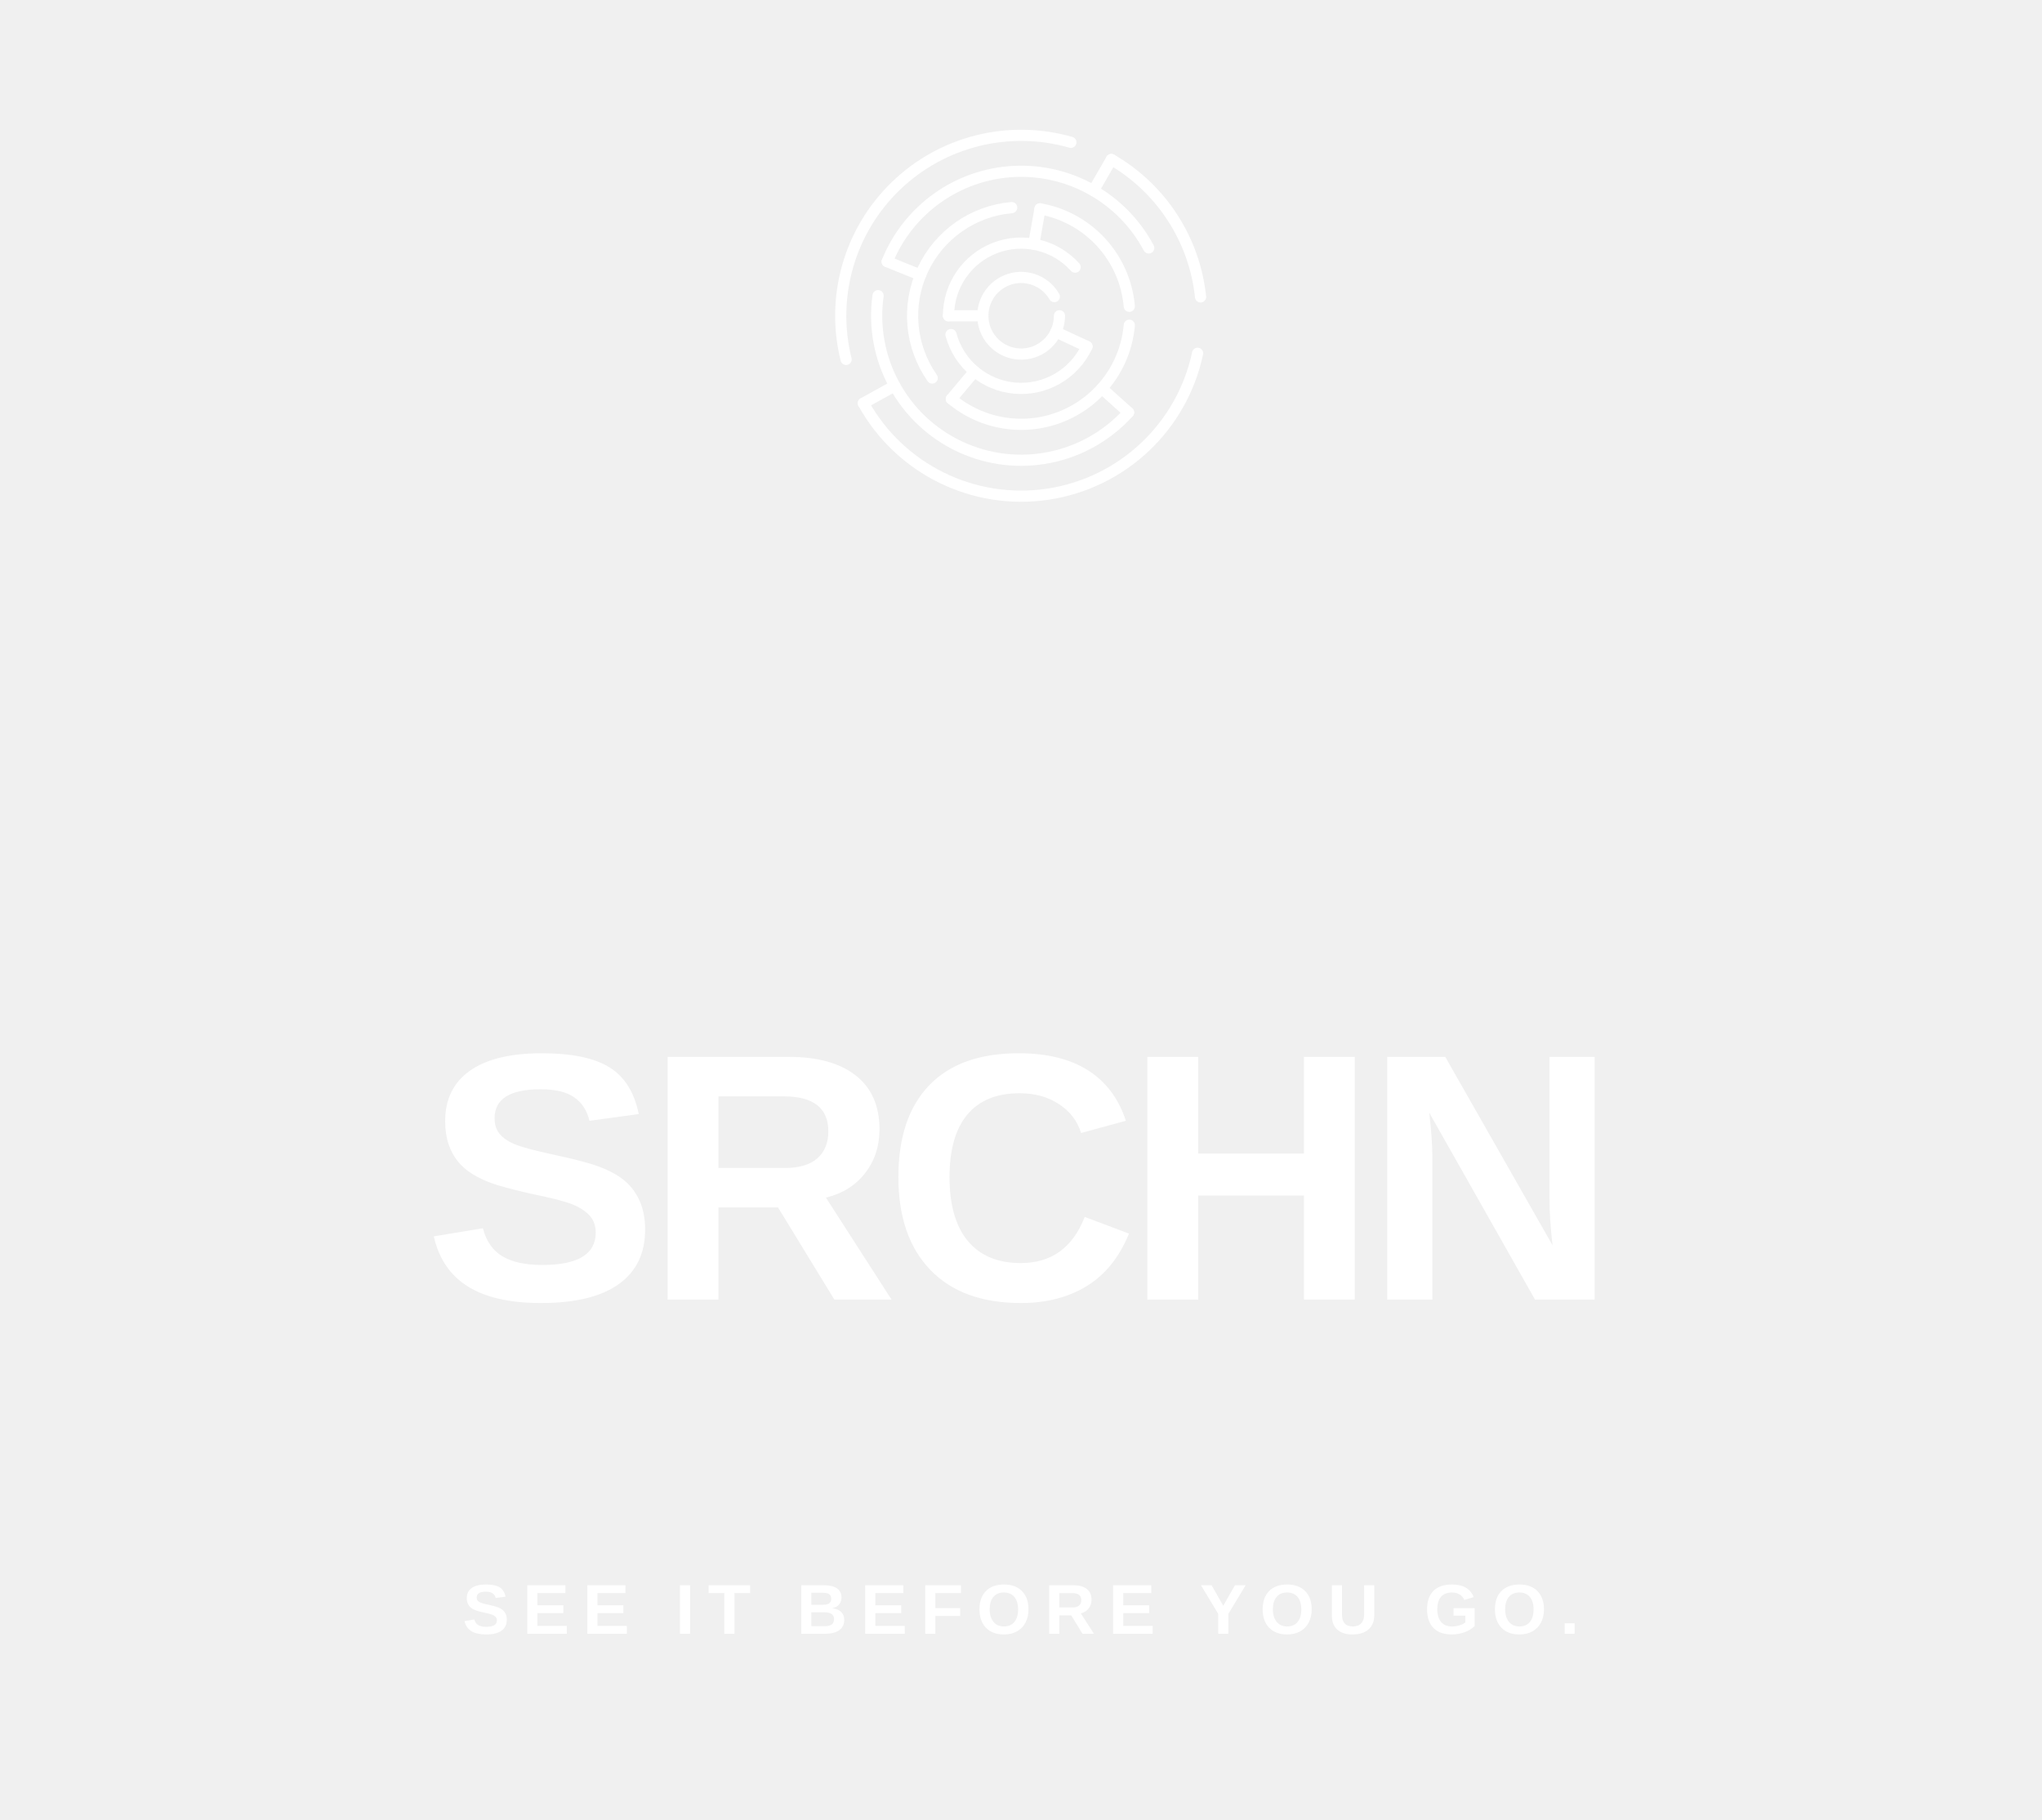
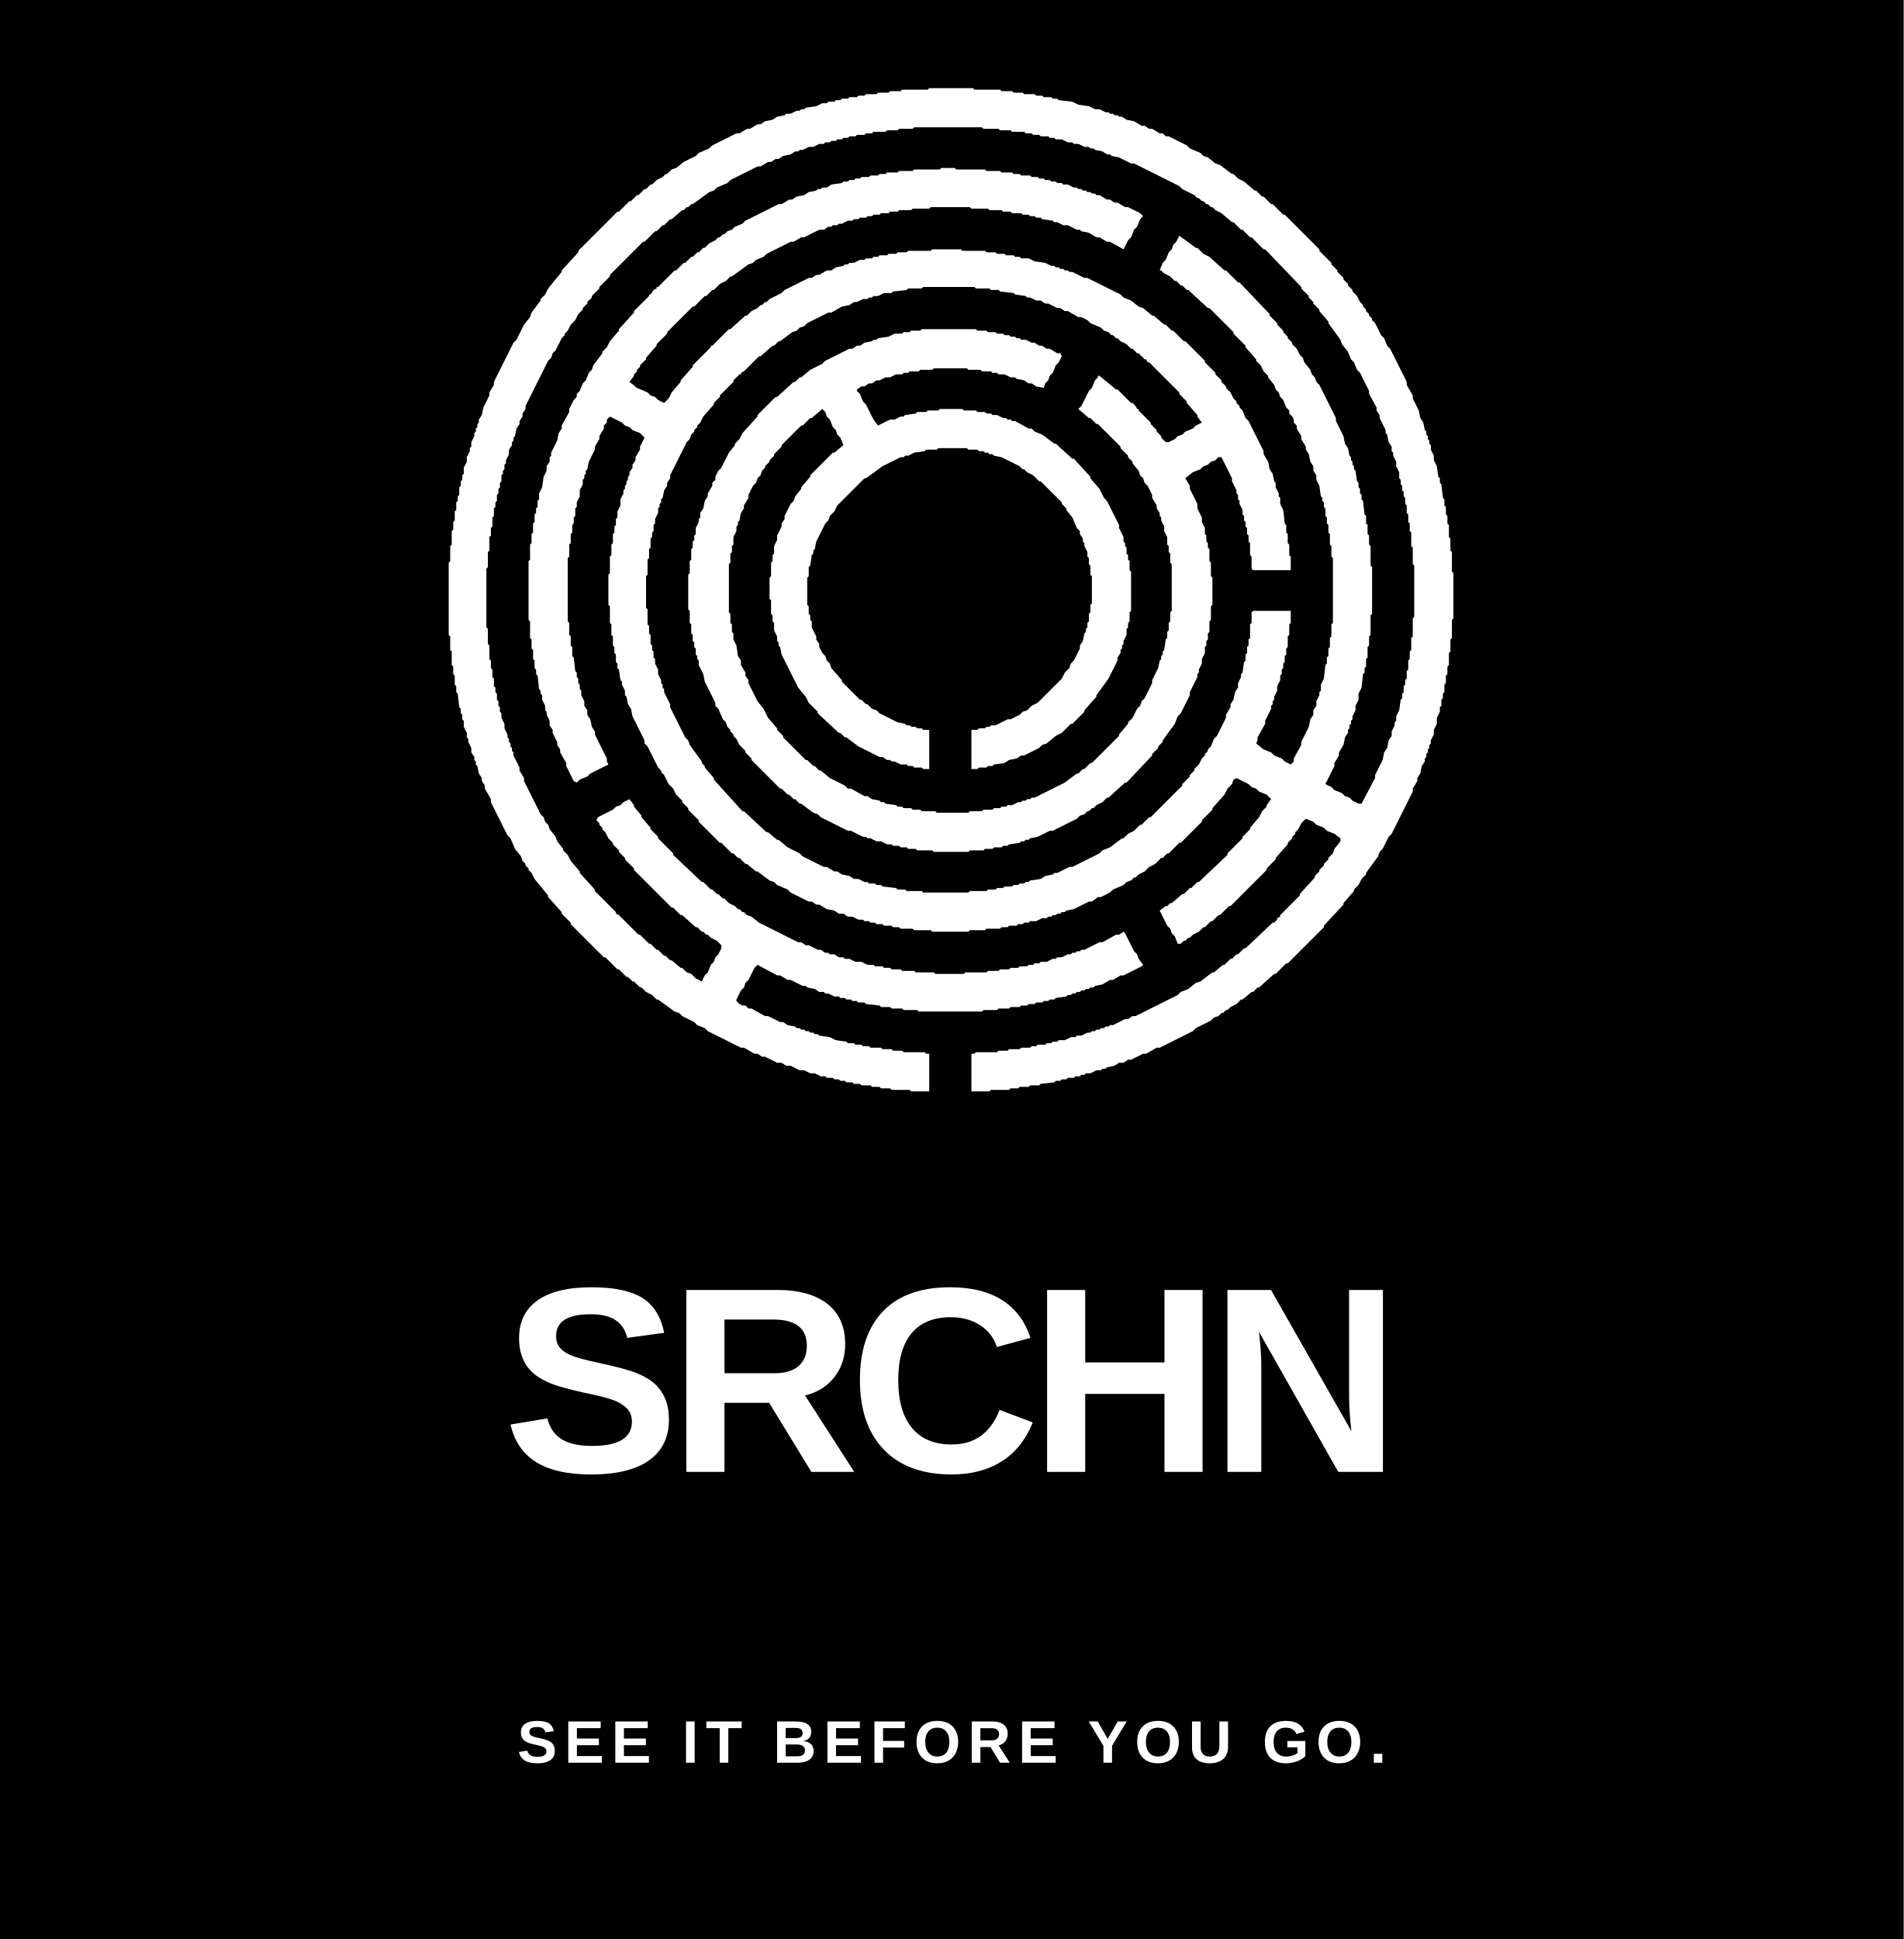
- <svg xmlns="http://www.w3.org/2000/svg" viewBox="0 0 1100 980" width="1100" height="980">
-   <g fill="none" stroke="#FFFFFF" stroke-width="15" stroke-linecap="round" stroke-linejoin="round" transform="translate(440 60) scale(.43)">
-     <g fill="none" stroke="#FFFFFF" stroke-width="14" stroke-linecap="round" stroke-linejoin="round">
-       <path d="M477.06,302.99 A226,226 0 0 1 58.34,365.57" />
-       <path d="M36.71,310.67 A226,226 0 0 1 318.29,38.75" />
-       <path d="M369.00,60.28 A226,226 0 0 1 480.76,232.38" />
-       <path d="M390.51,377.11 A181,181 0 0 1 76.76,230.81" />
-       <path d="M88.18,188.20 A181,181 0 0 1 415.81,171.03" />
-       <path d="M391.48,267.85 A136,136 0 0 1 168.58,360.18" />
-       <path d="M144.60,334.01 A136,136 0 0 1 244.15,120.52" />
-       <path d="M279.62,122.07 A136,136 0 0 1 391.48,244.15" />
-       <path d="M338.47,294.46 A91,91 0 0 1 168.10,279.55" />
-       <path d="M165.00,256.00 A91,91 0 0 1 323.63,195.11" />
-       <path d="M304.00,256.00 A48,48 0 1 1 297.57,232.00" />
-       <path d="M97.69,343.75 L58.34,365.57" />
-       <path d="M346.50,99.25 L369.00,60.28" />
-       <path d="M357.07,347.00 L390.51,377.11" />
-       <path d="M129.90,205.05 L88.18,188.20" />
-       <path d="M197.51,325.71 L168.58,360.18" />
-       <path d="M271.80,166.38 L279.62,122.07" />
-       <path d="M299.50,276.29 L338.47,294.46" />
-       <path d="M208.00,256.00 L165.00,256.00" />
+ <svg xmlns="http://www.w3.org/2000/svg" width="1080" height="1100" viewBox="0 0 1080 1100">
+   <rect width="100%" height="100%" fill="#000000" />
+   <g transform="translate(254.5727 50) scale(0.8545727)">
+     <g transform="translate(0 0) scale(1)" fill="#FFFFFF" fill-rule="evenodd">
+       <path d="M301,1 L300,2 L293,2 L292,3 L285,3 L284,4 L277,4 L276,5 L272,5 L271,6 L266,6 L265,7 L261,7 L260,8 L257,8 L256,9 L252,9 L251,10 L248,10 L244,12 L237,13 L236,14 L234,14 L233,15 L231,15 L227,17 L224,17 L223,18 L218,19 L215,21 L210,22 L207,24 L205,24 L200,27 L198,27 L193,30 L191,30 L175,38 L173,40 L166,43 L164,45 L156,49 L151,53 L148,54 L145,57 L144,57 L142,59 L138,61 L135,64 L134,64 L131,67 L130,67 L126,71 L125,71 L121,75 L120,75 L113,82 L112,82 L86,108 L86,109 L75,121 L75,122 L66,133 L64,137 L61,140 L61,141 L55,149 L54,152 L50,157 L45,167 L43,169 L30,195 L30,197 L27,202 L27,204 L23,212 L22,217 L20,220 L20,222 L19,223 L19,225 L18,226 L18,228 L17,229 L17,231 L15,235 L15,238 L14,239 L14,241 L12,245 L12,248 L10,252 L10,256 L9,257 L9,260 L8,261 L8,264 L7,265 L7,270 L6,271 L6,274 L5,275 L5,280 L4,281 L4,287 L3,288 L3,293 L2,294 L2,303 L1,304 L1,314 L0,315 L0,363 L1,364 L1,373 L2,374 L2,383 L3,384 L3,389 L4,390 L4,396 L5,397 L5,401 L6,402 L7,411 L8,412 L8,415 L9,416 L9,419 L10,420 L10,424 L12,428 L12,431 L13,432 L13,434 L15,438 L15,441 L17,444 L17,446 L18,447 L18,449 L19,450 L20,455 L22,458 L22,460 L24,463 L24,465 L28,472 L28,474 L39,496 L41,498 L44,505 L48,510 L49,513 L51,515 L51,516 L53,518 L53,519 L55,521 L57,525 L66,536 L66,537 L75,547 L75,548 L81,554 L81,555 L103,577 L104,577 L112,585 L113,585 L118,590 L119,590 L122,593 L123,593 L127,597 L128,597 L131,600 L135,602 L138,605 L139,605 L150,613 L153,614 L155,616 L163,620 L165,622 L170,624 L172,626 L194,637 L196,637 L203,641 L205,641 L208,643 L210,643 L218,647 L221,647 L224,649 L227,649 L233,652 L236,652 L240,654 L243,654 L247,656 L250,656 L251,657 L255,657 L256,658 L259,658 L260,659 L263,659 L264,660 L268,660 L269,661 L273,661 L274,662 L280,662 L281,663 L286,663 L287,664 L293,664 L294,665 L306,665 L307,666 L319,666 L319,641 L317,641 L316,640 L302,640 L301,639 L295,639 L294,638 L288,638 L287,637 L280,637 L279,636 L275,636 L274,635 L270,635 L269,634 L265,634 L264,633 L257,632 L253,630 L246,629 L245,628 L243,628 L242,627 L240,627 L239,626 L237,626 L236,625 L234,625 L233,624 L231,624 L230,623 L225,622 L222,620 L220,620 L212,616 L210,616 L201,611 L199,611 L197,609 L195,609 L193,608 L191,606 L191,605 L194,599 L196,597 L197,594 L199,592 L203,584 L205,582 L218,589 L220,589 L225,592 L227,592 L235,596 L237,596 L238,597 L243,598 L246,600 L249,600 L250,601 L252,601 L256,603 L259,603 L260,604 L263,604 L264,605 L267,605 L268,606 L271,606 L272,607 L276,607 L277,608 L286,609 L287,610 L293,610 L294,611 L301,611 L302,612 L311,612 L312,613 L354,613 L355,612 L364,612 L365,611 L372,611 L373,610 L379,610 L380,609 L384,609 L385,608 L389,608 L390,607 L394,607 L395,606 L398,606 L399,605 L402,605 L403,604 L410,603 L411,602 L413,602 L414,601 L416,601 L417,600 L419,600 L420,599 L422,599 L423,598 L425,598 L426,597 L428,597 L429,596 L434,595 L439,592 L441,592 L446,589 L448,589 L460,583 L461,582 L458,578 L457,575 L455,573 L449,561 L448,560 L445,562 L443,562 L434,567 L432,567 L422,572 L420,572 L419,573 L417,573 L416,574 L414,574 L413,575 L411,575 L407,577 L404,577 L403,578 L401,578 L397,580 L393,580 L392,581 L389,581 L388,582 L385,582 L384,583 L379,583 L378,584 L373,584 L372,585 L366,585 L365,586 L358,586 L357,587 L343,587 L342,588 L323,588 L322,587 L310,587 L309,586 L301,586 L300,585 L294,585 L293,584 L289,584 L288,583 L283,583 L282,582 L278,582 L274,580 L270,580 L266,578 L263,578 L262,577 L259,577 L256,575 L253,575 L252,574 L250,574 L247,572 L245,572 L239,569 L237,569 L234,567 L232,567 L206,554 L201,550 L198,549 L196,547 L195,547 L193,545 L192,545 L190,543 L186,541 L183,538 L182,538 L179,535 L178,535 L175,532 L174,532 L169,527 L168,527 L149,509 L149,508 L139,498 L139,497 L134,492 L134,491 L128,484 L128,483 L123,477 L123,476 L120,472 L116,474 L114,476 L111,477 L109,479 L99,484 L98,486 L100,488 L100,489 L102,491 L102,492 L104,494 L106,498 L109,501 L109,502 L113,506 L113,507 L117,511 L117,512 L123,518 L123,519 L148,544 L149,544 L154,549 L155,549 L164,557 L165,557 L168,560 L169,560 L171,562 L172,562 L174,564 L178,566 L181,569 L181,571 L179,575 L177,577 L176,580 L174,582 L172,587 L170,589 L168,593 L164,591 L161,588 L158,587 L155,584 L154,584 L148,579 L147,579 L144,576 L143,576 L139,572 L138,572 L134,568 L133,568 L127,562 L126,562 L113,549 L111,548 L111,547 L97,533 L97,532 L87,521 L87,520 L81,513 L79,509 L76,506 L76,505 L72,500 L71,497 L67,492 L66,489 L64,487 L63,484 L61,482 L50,460 L50,458 L47,453 L47,451 L43,443 L43,441 L42,440 L42,438 L41,437 L41,435 L40,434 L40,432 L39,431 L39,429 L37,425 L37,422 L35,418 L35,415 L34,414 L34,411 L33,410 L33,407 L32,406 L32,402 L31,401 L31,398 L30,397 L30,392 L29,391 L29,386 L28,385 L28,380 L27,379 L27,370 L26,369 L26,359 L25,358 L25,319 L26,318 L26,308 L27,307 L27,298 L28,297 L28,292 L29,291 L29,285 L30,284 L30,279 L31,278 L31,275 L32,274 L32,270 L33,269 L33,266 L34,265 L34,262 L35,261 L35,257 L36,256 L36,254 L37,253 L37,250 L38,249 L38,247 L40,243 L40,240 L42,237 L42,235 L43,234 L43,232 L44,231 L45,226 L47,223 L47,221 L49,218 L49,216 L51,213 L51,211 L66,181 L68,179 L69,176 L71,174 L75,166 L77,164 L77,163 L79,161 L81,157 L84,154 L86,150 L89,147 L89,146 L92,143 L92,142 L95,139 L95,138 L100,133 L100,132 L107,125 L107,124 L129,102 L130,102 L137,95 L138,95 L142,91 L143,91 L147,87 L148,87 L155,81 L156,81 L158,79 L159,79 L161,77 L162,77 L173,69 L176,68 L178,66 L185,63 L187,61 L205,52 L207,52 L212,49 L214,49 L217,47 L219,47 L222,45 L227,44 L230,42 L232,42 L233,41 L235,41 L239,39 L242,39 L246,37 L249,37 L250,36 L253,36 L254,35 L257,35 L258,34 L261,34 L262,33 L265,33 L266,32 L270,32 L271,31 L276,31 L277,30 L281,30 L282,29 L290,29 L291,28 L298,28 L299,27 L308,27 L309,26 L354,26 L355,27 L365,27 L366,28 L373,28 L374,29 L382,29 L383,30 L387,30 L388,31 L392,31 L393,32 L398,32 L399,33 L402,33 L403,34 L407,34 L411,36 L414,36 L415,37 L418,37 L422,39 L425,39 L426,40 L428,40 L429,41 L434,42 L437,44 L439,44 L440,45 L445,46 L453,50 L455,50 L485,65 L487,67 L495,71 L497,73 L498,73 L500,75 L501,75 L503,77 L504,77 L506,79 L507,79 L509,81 L513,83 L520,89 L521,89 L526,94 L527,94 L532,99 L533,99 L541,107 L542,107 L566,132 L566,133 L571,138 L571,139 L574,142 L574,143 L578,147 L578,148 L584,155 L584,156 L592,167 L593,170 L597,175 L599,180 L601,182 L603,187 L605,189 L611,201 L611,203 L616,212 L616,214 L618,217 L618,219 L622,227 L622,229 L623,230 L624,235 L626,238 L626,241 L627,242 L627,244 L629,248 L629,251 L631,255 L631,259 L632,260 L632,263 L633,264 L633,267 L634,268 L634,271 L635,272 L635,276 L636,277 L636,282 L637,283 L637,288 L638,289 L638,294 L639,295 L639,304 L640,305 L640,316 L641,317 L641,351 L640,352 L640,364 L639,365 L639,373 L638,374 L638,379 L637,380 L637,386 L636,387 L636,392 L635,393 L635,396 L634,397 L634,401 L633,402 L633,405 L632,406 L631,413 L629,417 L629,420 L628,421 L628,423 L626,427 L626,430 L624,433 L623,438 L621,441 L620,446 L615,456 L615,458 L606,475 L604,475 L600,473 L598,471 L595,470 L593,468 L588,466 L586,464 L582,462 L588,450 L588,448 L591,443 L591,441 L594,436 L595,431 L597,428 L597,426 L598,425 L598,423 L599,422 L599,420 L600,419 L600,417 L602,413 L602,410 L604,406 L604,402 L606,398 L607,389 L608,388 L608,385 L609,384 L609,379 L610,378 L610,371 L611,370 L611,364 L612,363 L612,350 L613,349 L613,318 L612,317 L612,304 L611,303 L611,297 L610,296 L610,290 L609,289 L609,284 L608,283 L607,274 L606,273 L606,270 L605,269 L605,266 L604,265 L604,262 L603,261 L602,254 L601,253 L601,251 L600,250 L600,248 L599,247 L599,245 L598,244 L597,239 L595,236 L594,231 L589,221 L589,219 L578,197 L576,195 L575,192 L573,190 L572,187 L568,182 L567,179 L565,177 L563,173 L560,170 L560,169 L557,166 L557,165 L554,162 L554,161 L550,157 L550,156 L545,151 L545,150 L525,129 L524,129 L516,121 L515,121 L505,112 L501,110 L497,106 L496,106 L485,98 L483,102 L481,104 L480,107 L478,109 L476,114 L474,116 L472,121 L473,121 L475,123 L479,125 L482,128 L483,128 L486,131 L487,131 L490,134 L491,134 L504,146 L505,146 L521,162 L521,163 L529,171 L529,172 L536,180 L536,181 L539,184 L541,188 L544,191 L544,192 L548,197 L549,200 L551,202 L552,205 L554,207 L556,212 L558,214 L558,216 L560,218 L561,220 L561,222 L563,224 L563,226 L566,231 L566,233 L569,238 L569,240 L571,243 L572,248 L574,251 L574,254 L576,257 L576,260 L578,264 L579,271 L580,272 L580,274 L581,275 L581,278 L582,279 L582,284 L583,285 L583,289 L584,290 L584,295 L585,296 L585,303 L586,304 L586,311 L587,312 L587,355 L586,356 L586,364 L585,365 L585,371 L584,372 L584,377 L583,378 L583,382 L582,383 L581,392 L579,396 L579,400 L578,401 L578,403 L576,407 L576,410 L574,413 L574,416 L572,419 L571,424 L566,434 L566,436 L561,445 L561,447 L559,449 L555,447 L553,445 L548,443 L546,441 L541,439 L536,435 L537,433 L537,431 L542,422 L542,420 L546,412 L546,410 L547,409 L547,407 L548,406 L548,404 L550,400 L550,397 L552,393 L552,390 L553,389 L553,386 L554,385 L554,382 L555,381 L555,377 L556,376 L556,372 L557,371 L557,364 L558,363 L558,356 L559,355 L559,347 L534,347 L533,348 L533,355 L532,356 L532,365 L531,366 L531,370 L530,371 L530,375 L529,376 L529,380 L528,381 L527,388 L526,389 L526,391 L524,395 L524,398 L522,401 L521,406 L519,409 L519,411 L516,416 L516,418 L510,430 L508,432 L506,437 L504,439 L504,440 L502,442 L502,443 L500,445 L498,449 L495,452 L495,453 L492,456 L492,457 L487,462 L487,463 L466,484 L465,484 L460,489 L459,489 L455,493 L451,495 L448,498 L447,498 L439,504 L434,506 L432,508 L414,517 L412,517 L404,521 L402,521 L401,522 L396,523 L393,525 L386,526 L385,527 L383,527 L382,528 L379,528 L378,529 L375,529 L374,530 L369,530 L368,531 L364,531 L363,532 L358,532 L357,533 L346,533 L345,534 L315,534 L314,533 L304,533 L303,532 L298,532 L297,531 L288,530 L287,529 L284,529 L283,528 L279,528 L278,527 L276,527 L272,525 L269,525 L266,523 L261,522 L258,520 L256,520 L251,517 L249,517 L235,510 L233,508 L225,504 L219,499 L218,499 L212,494 L211,494 L196,480 L195,480 L176,459 L176,458 L170,451 L170,450 L168,448 L168,447 L160,436 L159,433 L157,431 L147,411 L147,409 L143,401 L143,399 L142,398 L142,396 L141,395 L141,393 L139,389 L139,386 L137,382 L137,379 L136,378 L136,374 L135,373 L135,370 L134,369 L134,363 L133,362 L133,357 L132,356 L132,346 L131,345 L131,324 L132,323 L132,313 L133,312 L133,306 L134,305 L134,299 L135,298 L135,295 L136,294 L136,290 L137,289 L137,286 L139,282 L139,279 L140,278 L140,276 L141,275 L141,273 L142,272 L143,267 L145,264 L145,262 L147,259 L147,257 L158,235 L160,233 L161,230 L163,228 L163,227 L165,225 L165,224 L167,222 L169,218 L176,210 L176,209 L180,205 L180,204 L189,195 L189,194 L193,190 L194,190 L194,189 L196,188 L206,178 L207,178 L215,171 L216,171 L219,168 L220,168 L228,162 L231,161 L233,159 L236,158 L238,156 L252,149 L254,149 L261,145 L266,144 L269,142 L271,142 L275,140 L278,140 L279,139 L281,139 L282,138 L285,138 L289,136 L294,136 L295,135 L304,134 L305,133 L314,133 L315,132 L349,132 L350,133 L359,133 L360,134 L365,134 L366,135 L375,136 L376,137 L383,138 L384,139 L386,139 L390,141 L393,141 L396,143 L398,143 L404,146 L406,146 L409,148 L411,148 L418,152 L420,152 L424,154 L426,156 L433,159 L435,161 L438,162 L440,164 L441,164 L443,166 L444,166 L446,168 L450,170 L453,173 L454,173 L457,176 L458,176 L462,180 L463,180 L464,182 L465,182 L485,202 L485,203 L490,208 L490,209 L497,217 L497,218 L500,222 L496,224 L494,226 L489,228 L487,230 L484,231 L482,233 L478,235 L476,235 L473,232 L473,231 L470,228 L470,227 L466,223 L466,222 L458,214 L458,213 L457,213 L456,211 L454,209 L453,209 L444,200 L443,200 L432,191 L431,191 L431,192 L429,194 L427,199 L425,201 L420,211 L418,213 L425,219 L426,219 L430,223 L431,223 L446,238 L446,239 L451,244 L451,245 L454,248 L454,249 L458,254 L459,257 L461,259 L462,262 L464,264 L467,270 L467,272 L470,277 L470,279 L472,282 L472,284 L473,285 L473,287 L475,291 L475,294 L477,298 L477,303 L478,304 L478,308 L479,309 L479,315 L480,316 L480,347 L479,348 L479,354 L478,355 L478,360 L477,361 L477,365 L476,366 L475,373 L474,374 L474,376 L473,377 L473,379 L472,380 L471,385 L467,393 L467,395 L462,405 L460,407 L459,410 L457,412 L454,418 L451,421 L451,422 L445,429 L445,430 L427,448 L426,448 L422,452 L421,452 L418,455 L417,455 L409,461 L389,471 L387,471 L386,472 L384,472 L383,473 L381,473 L380,474 L378,474 L374,476 L371,476 L370,477 L367,477 L366,478 L362,478 L361,479 L355,479 L354,480 L346,480 L345,481 L324,481 L323,480 L314,480 L313,479 L308,479 L307,478 L302,478 L301,477 L298,477 L297,476 L290,475 L289,474 L287,474 L286,473 L281,472 L278,470 L276,470 L267,465 L265,465 L263,463 L253,458 L247,453 L246,453 L243,450 L242,450 L238,446 L237,446 L222,431 L222,430 L218,426 L218,425 L212,418 L209,412 L205,407 L199,395 L199,393 L197,390 L197,388 L194,383 L194,380 L192,377 L191,370 L189,366 L189,362 L188,361 L188,356 L187,355 L187,349 L186,348 L186,316 L187,315 L187,309 L188,308 L188,304 L189,303 L189,298 L191,294 L191,291 L192,290 L192,288 L193,287 L194,282 L196,279 L196,277 L199,272 L199,270 L202,264 L204,262 L205,259 L207,257 L208,254 L210,252 L210,251 L213,248 L213,247 L216,244 L216,243 L221,238 L221,237 L234,224 L235,224 L240,219 L241,219 L248,213 L250,215 L251,218 L253,220 L255,225 L257,227 L258,230 L260,232 L262,237 L256,242 L255,242 L240,257 L240,258 L234,265 L234,266 L230,271 L229,274 L227,276 L223,284 L223,286 L221,289 L221,291 L218,297 L218,300 L216,304 L216,309 L215,310 L215,314 L214,315 L214,324 L213,325 L213,339 L214,340 L214,349 L215,350 L215,354 L216,355 L216,360 L218,364 L218,367 L219,368 L219,370 L220,371 L221,376 L232,398 L237,404 L239,408 L245,414 L245,415 L259,428 L260,428 L263,431 L264,431 L272,437 L286,444 L288,444 L291,446 L293,446 L294,447 L296,447 L300,449 L304,449 L305,450 L308,450 L309,451 L314,451 L315,452 L319,452 L319,426 L315,426 L314,425 L311,425 L310,424 L307,424 L306,423 L304,423 L303,422 L298,421 L286,415 L284,413 L281,412 L278,409 L277,409 L274,406 L273,406 L261,394 L261,393 L254,385 L253,382 L251,380 L250,377 L248,375 L246,371 L246,369 L244,366 L244,364 L241,358 L241,354 L240,353 L240,350 L239,349 L239,344 L238,343 L238,325 L239,324 L239,318 L240,317 L241,310 L242,309 L242,307 L243,306 L244,301 L250,289 L252,287 L253,284 L256,281 L258,277 L276,259 L277,259 L288,251 L300,245 L302,245 L303,244 L305,244 L309,242 L316,241 L317,240 L324,240 L325,239 L344,239 L345,240 L351,240 L352,241 L355,241 L356,242 L358,242 L359,243 L361,243 L362,244 L367,245 L379,251 L381,253 L382,253 L384,255 L388,257 L392,261 L393,261 L407,275 L407,276 L410,279 L410,280 L414,285 L417,292 L419,294 L419,296 L421,299 L421,301 L422,302 L422,304 L424,308 L424,311 L425,312 L425,316 L426,317 L426,323 L427,324 L427,342 L426,343 L426,348 L425,349 L425,354 L424,355 L424,358 L423,359 L423,361 L422,362 L421,367 L419,370 L419,372 L415,380 L413,382 L412,385 L409,388 L407,392 L391,408 L387,410 L384,413 L381,414 L379,416 L373,419 L371,419 L363,423 L360,423 L359,424 L357,424 L356,425 L352,425 L351,426 L347,426 L347,452 L351,452 L352,451 L357,451 L358,450 L361,450 L362,449 L369,448 L372,446 L377,445 L380,443 L382,443 L392,438 L394,436 L397,435 L403,430 L407,428 L413,422 L414,422 L422,414 L422,413 L430,404 L430,403 L438,392 L444,380 L444,378 L446,375 L446,373 L447,372 L447,370 L448,369 L448,367 L450,363 L450,359 L451,358 L451,355 L452,354 L452,348 L453,347 L453,321 L452,320 L452,314 L451,313 L451,310 L450,309 L450,305 L449,304 L449,302 L448,301 L448,298 L445,292 L445,290 L437,274 L435,272 L432,266 L426,259 L426,258 L415,246 L414,246 L403,236 L402,236 L394,230 L389,228 L387,226 L385,226 L376,221 L374,221 L373,220 L371,220 L370,219 L368,219 L364,217 L361,217 L360,216 L357,216 L356,215 L351,215 L350,214 L342,214 L341,213 L326,213 L325,214 L318,214 L317,215 L311,215 L310,216 L303,217 L302,218 L300,218 L296,220 L293,220 L285,224 L282,220 L277,210 L275,208 L273,203 L271,201 L271,200 L274,198 L276,198 L279,196 L281,196 L284,194 L286,194 L290,192 L293,192 L297,190 L301,190 L302,189 L305,189 L306,188 L312,188 L313,187 L321,187 L322,186 L344,186 L345,187 L353,187 L354,188 L360,188 L361,189 L364,189 L365,190 L369,190 L373,192 L376,192 L377,193 L382,194 L385,196 L387,196 L390,198 L395,199 L396,196 L398,194 L399,191 L401,189 L403,184 L405,182 L407,178 L406,176 L404,176 L399,173 L397,173 L394,171 L392,171 L389,169 L387,169 L383,167 L380,167 L379,166 L377,166 L376,165 L373,165 L372,164 L369,164 L368,163 L364,163 L363,162 L358,162 L357,161 L351,161 L350,160 L314,160 L313,161 L307,161 L306,162 L302,162 L301,163 L296,163 L292,165 L285,166 L284,167 L282,167 L281,168 L276,169 L273,171 L271,171 L268,173 L266,173 L250,181 L248,183 L240,187 L234,192 L233,192 L230,195 L229,195 L218,205 L217,205 L205,217 L205,218 L195,229 L193,233 L190,236 L190,237 L186,242 L181,252 L179,254 L177,258 L177,260 L175,262 L175,264 L172,269 L172,271 L170,274 L169,279 L167,282 L167,285 L166,286 L166,288 L164,292 L164,296 L163,297 L163,300 L162,301 L162,305 L161,306 L161,313 L160,314 L160,322 L159,323 L159,346 L160,347 L160,355 L161,356 L161,362 L162,363 L162,367 L163,368 L163,371 L164,372 L164,376 L165,377 L165,379 L166,380 L166,383 L169,389 L170,394 L177,408 L177,410 L179,412 L182,419 L184,421 L185,424 L187,426 L187,427 L189,429 L189,430 L191,432 L193,436 L197,440 L197,441 L201,445 L201,446 L220,465 L221,465 L225,469 L226,469 L229,472 L230,472 L233,475 L234,475 L242,481 L245,482 L247,484 L265,493 L267,493 L275,497 L277,497 L278,498 L280,498 L284,500 L287,500 L291,502 L294,502 L295,503 L299,503 L300,504 L304,504 L305,505 L310,505 L311,506 L321,506 L322,507 L345,507 L346,506 L355,506 L356,505 L361,505 L362,504 L367,504 L368,503 L371,503 L372,502 L379,501 L380,500 L382,500 L383,499 L385,499 L386,498 L391,497 L399,493 L401,493 L417,485 L419,483 L422,482 L424,480 L425,480 L427,478 L428,478 L430,476 L434,474 L437,471 L438,471 L449,461 L450,461 L467,443 L467,442 L471,438 L471,437 L474,434 L474,433 L482,422 L484,417 L486,415 L492,403 L492,401 L497,391 L497,389 L498,388 L498,386 L500,382 L500,379 L502,375 L502,371 L503,370 L503,367 L504,366 L504,362 L505,361 L505,354 L506,353 L506,344 L507,343 L507,325 L506,324 L506,315 L505,314 L505,306 L504,305 L504,302 L503,301 L503,297 L502,296 L502,292 L500,288 L500,285 L497,279 L497,276 L492,266 L492,264 L489,259 L494,255 L499,253 L501,251 L504,250 L506,248 L509,247 L511,245 L513,245 L520,259 L520,261 L523,267 L523,269 L524,270 L524,273 L525,274 L525,276 L527,280 L527,283 L528,284 L528,287 L529,288 L529,291 L530,292 L530,296 L531,297 L531,301 L532,302 L532,310 L533,311 L533,319 L534,320 L559,320 L559,311 L558,310 L558,303 L557,302 L557,296 L556,295 L556,290 L555,289 L554,280 L552,276 L552,272 L551,271 L551,269 L549,265 L549,262 L548,261 L547,256 L545,253 L544,248 L541,243 L541,241 L531,221 L529,219 L527,214 L525,212 L525,211 L523,209 L523,208 L521,206 L519,202 L516,199 L516,198 L513,195 L513,194 L509,190 L509,189 L502,182 L502,181 L489,168 L488,168 L481,161 L480,161 L476,157 L475,157 L468,151 L467,151 L461,146 L458,145 L453,141 L448,139 L446,137 L424,126 L422,126 L414,122 L412,122 L411,121 L409,121 L408,120 L406,120 L405,119 L403,119 L402,118 L400,118 L396,116 L389,115 L385,113 L380,113 L379,112 L376,112 L375,111 L370,111 L369,110 L364,110 L363,109 L357,109 L356,108 L341,108 L340,107 L321,107 L320,108 L305,108 L304,109 L298,109 L297,110 L292,110 L291,111 L286,111 L285,112 L282,112 L281,113 L277,113 L276,114 L273,114 L269,116 L266,116 L265,117 L263,117 L262,118 L257,119 L254,121 L251,121 L246,124 L244,124 L241,126 L239,126 L223,134 L221,136 L213,140 L211,142 L210,142 L208,144 L207,144 L205,146 L201,148 L198,151 L197,151 L187,160 L186,160 L175,171 L174,171 L174,172 L162,184 L162,185 L154,194 L154,195 L148,202 L146,206 L143,209 L139,207 L137,205 L134,204 L132,202 L125,199 L120,195 L123,191 L123,190 L125,188 L125,187 L127,185 L127,184 L131,180 L131,179 L138,171 L138,170 L145,163 L145,162 L162,145 L163,145 L170,138 L171,138 L175,134 L176,134 L180,130 L184,128 L187,125 L188,125 L199,117 L202,116 L204,114 L209,112 L211,110 L227,102 L229,102 L234,99 L236,99 L246,94 L249,94 L252,92 L254,92 L255,91 L258,91 L259,90 L261,90 L265,88 L268,88 L269,87 L272,87 L273,86 L277,86 L278,85 L281,85 L282,84 L286,84 L287,83 L292,83 L293,82 L298,82 L299,81 L307,81 L308,80 L319,80 L320,79 L346,79 L347,80 L358,80 L359,81 L367,81 L368,82 L373,82 L374,83 L380,83 L381,84 L385,84 L386,85 L389,85 L390,86 L393,86 L394,87 L401,88 L402,89 L404,89 L408,91 L411,91 L417,94 L419,94 L420,95 L425,96 L430,99 L432,99 L437,102 L439,102 L448,107 L451,101 L453,99 L455,94 L457,92 L459,87 L461,85 L459,83 L451,79 L449,79 L444,76 L442,76 L439,74 L437,74 L432,71 L430,71 L429,70 L427,70 L426,69 L424,69 L423,68 L421,68 L420,67 L418,67 L417,66 L415,66 L411,64 L408,64 L407,63 L404,63 L403,62 L400,62 L399,61 L396,61 L395,60 L392,60 L391,59 L387,59 L386,58 L380,58 L379,57 L375,57 L374,56 L367,56 L366,55 L357,55 L356,54 L337,54 L336,53 L327,53 L326,54 L309,54 L308,55 L299,55 L298,56 L291,56 L290,57 L286,57 L285,58 L280,58 L279,59 L274,59 L273,60 L270,60 L269,61 L266,61 L265,62 L262,62 L261,63 L254,64 L251,66 L248,66 L247,67 L245,67 L244,68 L239,69 L236,71 L231,72 L228,74 L226,74 L221,77 L219,77 L197,88 L195,90 L190,92 L188,94 L185,95 L183,97 L182,97 L180,99 L179,99 L177,101 L173,103 L170,106 L169,106 L166,109 L165,109 L162,112 L161,112 L157,116 L156,116 L151,121 L150,121 L139,132 L138,132 L138,133 L136,134 L134,137 L133,137 L133,138 L123,148 L123,149 L113,160 L113,161 L107,168 L105,172 L102,175 L102,176 L96,184 L95,187 L93,189 L91,194 L89,196 L87,201 L85,203 L85,205 L83,207 L80,213 L80,215 L75,224 L75,226 L73,229 L72,234 L68,242 L68,244 L67,245 L67,248 L65,251 L65,254 L63,258 L62,265 L60,269 L60,273 L59,274 L59,278 L58,279 L58,282 L57,283 L57,288 L56,289 L56,295 L55,296 L55,302 L54,303 L54,313 L53,314 L53,353 L54,354 L54,365 L55,366 L55,372 L56,373 L56,379 L57,380 L57,385 L58,386 L58,389 L59,390 L60,399 L61,400 L61,402 L62,403 L62,406 L64,410 L64,413 L65,414 L65,416 L67,420 L67,423 L69,426 L69,428 L72,434 L72,436 L74,439 L74,441 L78,448 L78,450 L83,460 L85,461 L87,459 L92,457 L94,455 L106,449 L105,447 L105,445 L97,429 L97,427 L95,424 L94,419 L92,416 L92,413 L90,410 L90,407 L88,403 L88,400 L87,399 L87,396 L86,395 L86,392 L85,391 L85,388 L84,387 L83,378 L82,377 L82,371 L81,370 L81,364 L80,363 L80,355 L79,354 L79,312 L80,311 L80,303 L81,302 L81,296 L82,295 L82,290 L83,289 L83,285 L84,284 L84,279 L85,278 L85,275 L87,271 L87,267 L89,263 L89,260 L90,259 L90,257 L91,256 L91,254 L92,253 L93,248 L97,240 L97,238 L100,233 L100,231 L103,226 L103,224 L105,222 L105,220 L107,218 L115,222 L117,224 L120,225 L122,227 L127,229 L130,232 L127,238 L127,240 L124,245 L124,247 L122,250 L122,252 L120,255 L120,257 L119,258 L119,260 L118,261 L118,263 L117,264 L117,266 L116,267 L116,269 L114,273 L114,277 L112,281 L112,285 L111,286 L111,290 L110,291 L110,295 L109,296 L109,302 L108,303 L108,310 L107,311 L107,322 L106,323 L106,343 L107,344 L107,355 L108,356 L108,363 L109,364 L109,370 L110,371 L110,375 L111,376 L111,381 L112,382 L112,385 L113,386 L114,393 L115,394 L115,396 L117,400 L117,403 L118,404 L119,409 L121,412 L122,417 L130,433 L130,435 L132,437 L139,451 L141,453 L141,454 L143,456 L146,462 L149,465 L151,469 L155,473 L155,474 L159,478 L159,479 L166,486 L166,487 L180,501 L181,501 L188,508 L189,508 L192,511 L193,511 L197,515 L198,515 L204,520 L205,520 L213,526 L216,527 L218,529 L225,532 L227,534 L239,540 L241,540 L244,542 L246,542 L251,545 L256,546 L259,548 L262,548 L265,550 L268,550 L272,552 L275,552 L276,553 L279,553 L280,554 L283,554 L284,555 L288,555 L289,556 L294,556 L295,557 L299,557 L300,558 L308,558 L309,559 L320,559 L321,560 L345,560 L346,559 L356,559 L357,558 L366,558 L367,557 L371,557 L372,556 L377,556 L378,555 L381,555 L382,554 L385,554 L386,553 L390,553 L394,551 L397,551 L398,550 L400,550 L401,549 L403,549 L404,548 L406,548 L407,547 L409,547 L410,546 L415,545 L425,540 L427,540 L431,537 L433,537 L439,534 L441,532 L448,529 L450,527 L453,526 L455,524 L456,524 L458,522 L462,520 L465,517 L469,515 L473,511 L474,511 L477,508 L478,508 L485,501 L486,501 L500,487 L500,486 L507,479 L507,478 L515,469 L517,465 L520,462 L521,459 L523,458 L531,462 L533,464 L536,465 L538,467 L543,469 L546,472 L543,476 L543,477 L540,480 L538,484 L532,491 L532,492 L527,497 L527,498 L517,508 L517,509 L498,527 L497,527 L493,531 L492,531 L488,535 L487,535 L480,541 L479,541 L477,543 L476,543 L472,546 L477,556 L479,558 L480,561 L482,563 L484,568 L486,568 L488,566 L489,566 L491,564 L492,564 L494,562 L498,560 L501,557 L502,557 L506,553 L507,553 L511,549 L512,549 L518,543 L519,543 L543,519 L543,518 L549,512 L549,511 L557,502 L557,501 L560,498 L560,497 L562,495 L562,494 L564,492 L566,488 L569,485 L574,487 L576,489 L581,491 L583,493 L588,495 L592,498 L592,500 L588,505 L587,508 L584,511 L584,512 L581,515 L581,516 L578,519 L578,520 L575,523 L575,524 L565,535 L565,536 L552,549 L552,550 L550,551 L550,552 L548,554 L547,554 L529,571 L528,571 L524,575 L523,575 L520,578 L519,578 L515,582 L514,582 L508,587 L507,587 L499,593 L496,594 L491,598 L486,600 L484,602 L456,616 L454,616 L451,618 L449,618 L441,622 L439,622 L438,623 L436,623 L435,624 L433,624 L432,625 L430,625 L429,626 L427,626 L426,627 L424,627 L420,629 L417,629 L416,630 L413,630 L409,632 L405,632 L404,633 L401,633 L400,634 L397,634 L396,635 L391,635 L390,636 L387,636 L386,637 L380,637 L379,638 L372,638 L371,639 L365,639 L364,640 L350,640 L349,641 L347,641 L347,666 L359,666 L360,665 L372,665 L373,664 L378,664 L379,663 L385,663 L386,662 L392,662 L393,661 L402,660 L403,659 L406,659 L407,658 L410,658 L411,657 L415,657 L416,656 L419,656 L420,655 L422,655 L423,654 L426,654 L430,652 L433,652 L434,651 L436,651 L437,650 L442,649 L445,647 L448,647 L451,645 L453,645 L461,641 L463,641 L470,637 L472,637 L494,626 L496,624 L506,619 L508,617 L511,616 L513,614 L514,614 L516,612 L517,612 L519,610 L523,608 L526,605 L527,605 L533,600 L534,600 L537,597 L538,597 L548,588 L549,588 L556,581 L557,581 L581,557 L581,556 L594,542 L594,541 L601,533 L601,532 L604,529 L606,525 L609,522 L609,521 L617,510 L618,507 L620,505 L624,497 L626,495 L640,467 L640,465 L643,460 L643,458 L645,455 L646,450 L648,447 L648,445 L649,444 L649,442 L650,441 L650,439 L651,438 L651,436 L652,435 L652,433 L654,429 L654,426 L656,422 L656,418 L658,414 L658,411 L659,410 L659,406 L660,405 L660,402 L661,401 L661,396 L662,395 L662,390 L663,389 L663,384 L664,383 L664,375 L665,374 L665,366 L666,365 L666,353 L667,352 L667,322 L666,321 L666,308 L665,307 L665,299 L664,298 L664,290 L663,289 L663,284 L662,283 L662,278 L661,277 L661,273 L660,272 L659,263 L658,262 L658,259 L657,258 L656,251 L654,247 L654,244 L652,240 L652,237 L651,236 L651,234 L650,233 L650,231 L649,230 L649,228 L648,227 L647,222 L645,219 L644,214 L640,206 L640,204 L636,197 L636,195 L625,173 L623,171 L621,166 L619,164 L615,156 L613,154 L613,153 L611,151 L611,150 L609,148 L609,147 L607,145 L607,144 L605,142 L603,138 L600,135 L600,134 L597,131 L597,130 L594,127 L594,126 L590,122 L590,121 L586,117 L586,116 L578,108 L578,107 L555,84 L554,84 L547,77 L546,77 L541,72 L540,72 L536,68 L535,68 L528,62 L524,60 L521,57 L520,57 L512,51 L509,50 L504,46 L501,45 L499,43 L492,40 L490,38 L478,32 L476,32 L474,30 L472,30 L467,27 L465,27 L462,25 L460,25 L455,22 L450,21 L447,19 L445,19 L444,18 L442,18 L441,17 L439,17 L438,16 L436,16 L432,14 L429,14 L425,12 L418,11 L414,9 L405,8 L404,7 L401,7 L400,6 L395,6 L394,5 L390,5 L389,4 L382,4 L381,3 L375,3 L374,2 L367,2 L366,1 L349,1 L348,0 L319,0 L318,1 Z" />
    </g>
  </g>
-   <text x="550" y="700" text-anchor="middle" font-family="Plus Jakarta Sans,Arial,sans-serif" font-size="190" font-weight="800" letter-spacing="-8" fill="#FFFFFF">SRCHN</text>
-   <text x="550" y="880" text-anchor="middle" font-family="Plus Jakarta Sans,Arial,sans-serif" font-size="38" font-weight="700" letter-spacing="7" fill="#FFFFFF">SEE IT BEFORE YOU GO.</text>
+   <text x="540" y="835" text-anchor="middle" font-family="Plus Jakarta Sans,Arial,sans-serif" font-size="150" font-weight="800" letter-spacing="-6" fill="#FFFFFF">SRCHN</text>
+   <text x="540" y="1000" text-anchor="middle" font-family="Plus Jakarta Sans,Arial,sans-serif" font-size="34" font-weight="600" letter-spacing="4" fill="#FFFFFF">SEE IT BEFORE YOU GO.</text>
</svg>
